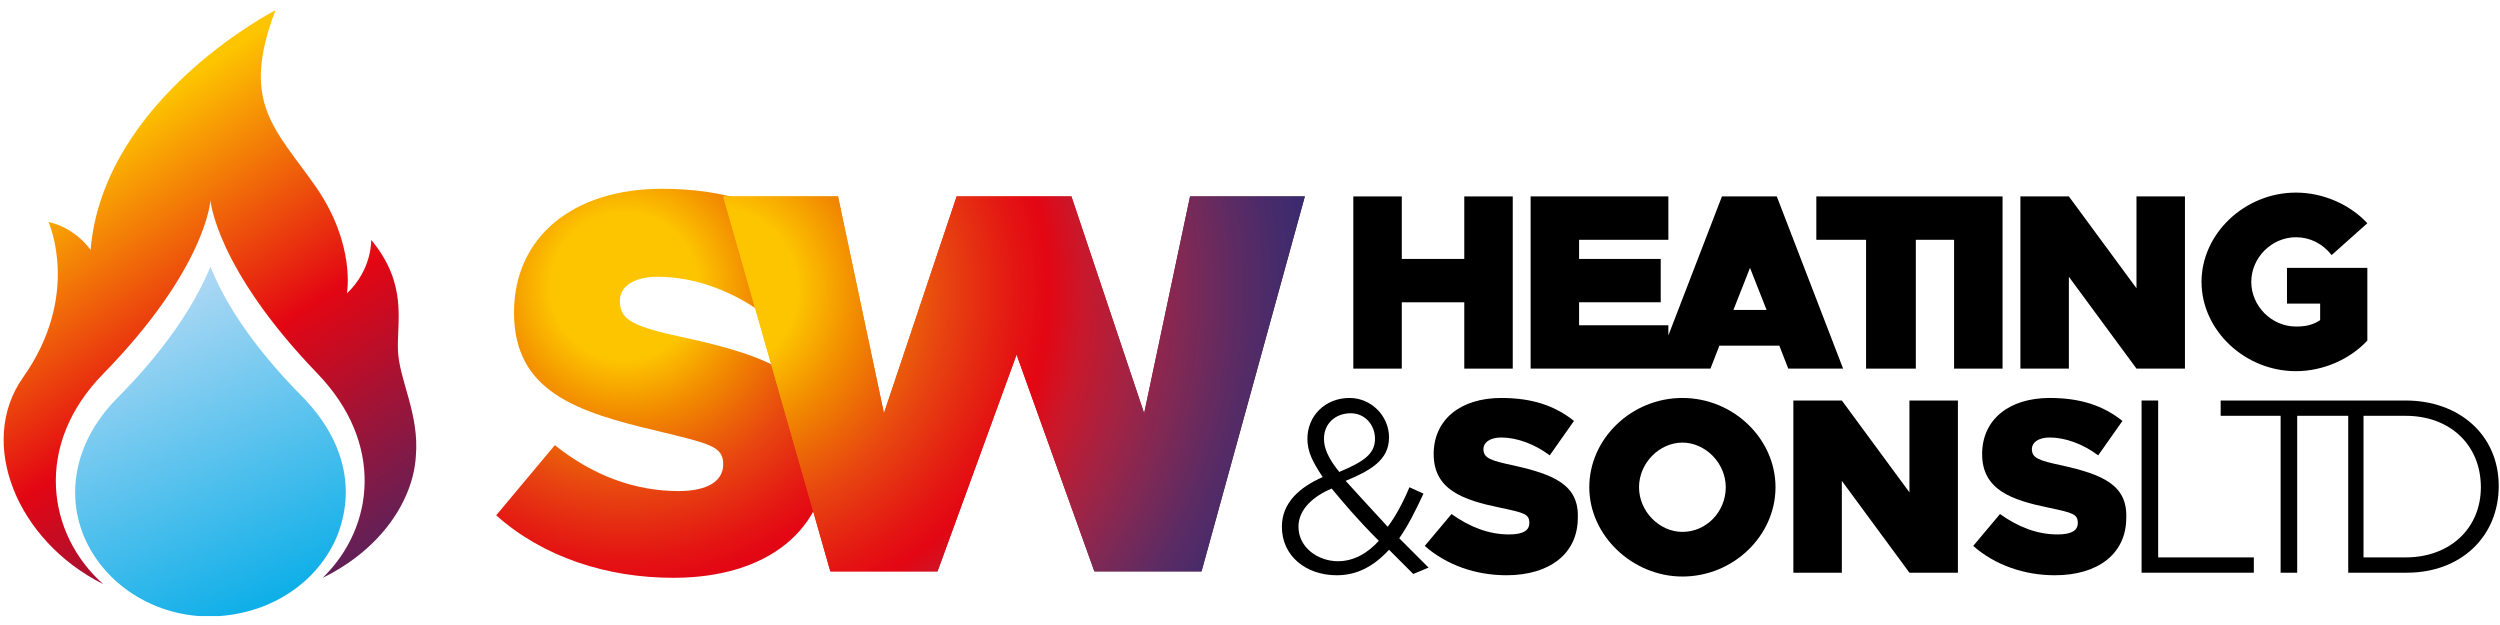
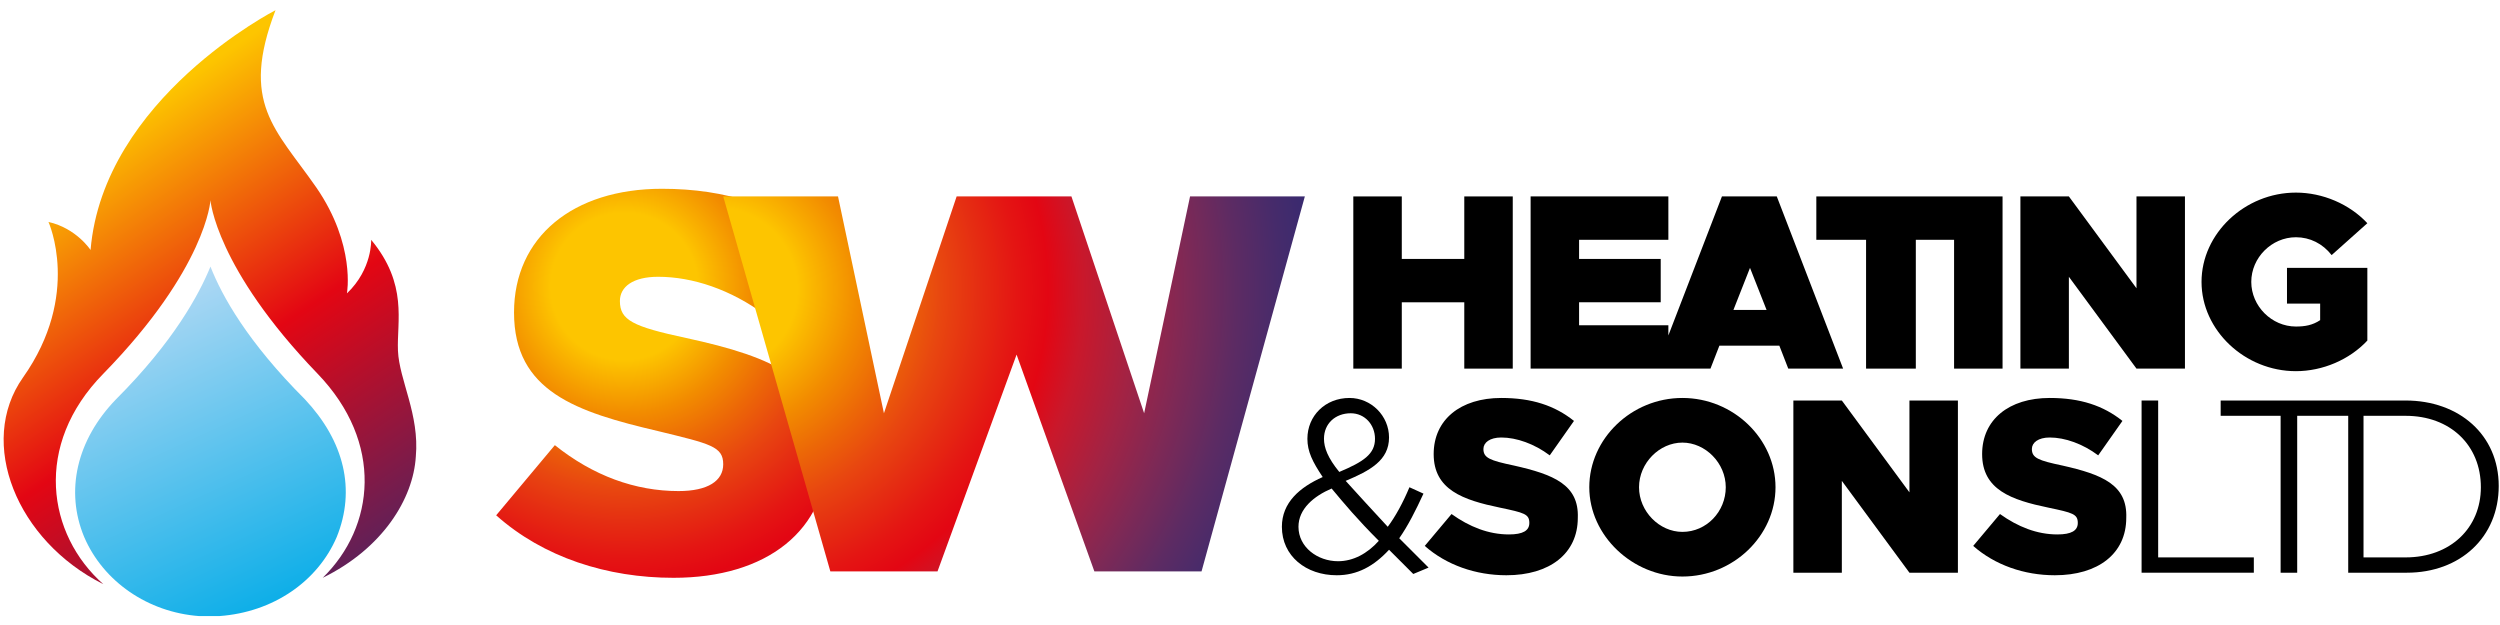
<svg xmlns="http://www.w3.org/2000/svg" width="196" height="49" viewBox="0 0 196 49" fill="none">
  <path d="M26.4 42.1C27.9 38.4 27 34.6 23.9 31.3C19.4 26.8 17.4 23.2 16.5 20.9C15.6 23.1 13.6 26.8 9.1 31.3C6 34.5 5.1 38.5 6.6 42.1C8.1 45.6 11.6 48 15.6 48.3C15.9 48.3 16.1 48.3 16.4 48.3C16.7 48.3 16.9 48.3 17.2 48.3C21.4 48 24.9 45.6 26.4 42.1Z" fill="url(#paint0_linear)" />
  <path d="M31.2 27.5C31.1 25.2 32 22.3 29.1 18.8C29.1 18.8 29.2 21.1 27.2 23C27.2 23 27.9 19.2 24.8 14.7C21.6 10.1 18.8 8.1 21.6 0.8C21.6 0.8 8.1 7.7 7.1 19.6C7.1 19.6 6 17.9 3.8 17.4C3.8 17.4 6.4 23.1 1.8 29.6C-1.8 34.7 1.3 42.4 8.1 45.8C3.7 41.9 2.6 34.9 8.1 29.3C16.2 21 16.5 15.7 16.5 15.7C16.5 15.7 16.9 21 24.9 29.3C30.1 34.7 29.4 41.3 25.3 45.3C30 43 32.4 39.1 32.6 35.8C32.9 32.5 31.3 29.8 31.2 27.5Z" fill="url(#paint1_linear)" />
-   <path d="M38.9 40.4L43.5 34.9C46.5 37.3 49.8 38.5 53.2 38.5C55.5 38.5 56.7 37.7 56.7 36.4C56.7 35 55.7 34.8 51.6 33.8C45.2 32.3 40.3 30.7 40.3 24.5C40.3 18.6 44.9 14.8 51.9 14.8C57 14.8 61 16.2 64.2 18.8L60 24.7C57.3 22.7 54.3 21.7 51.6 21.7C49.6 21.7 48.6 22.5 48.6 23.6C48.6 25.1 49.6 25.6 53.8 26.5C60.7 28 64.9 29.8 64.9 35.4C64.9 41.6 60.1 45.3 52.8 45.3C47.6 45.3 42.6 43.7 38.9 40.4Z" fill="url(#paint2_radial)" />
-   <path d="M56.7 15.4H65.7L69.3 32.4L75 15.4H84L89.7 32.4L93.3 15.4H102.3L94.2 44.8H85.8L79.7 27.8L73.5 44.8H65.1L56.7 15.4Z" fill="url(#paint3_radial)" />
-   <path d="M56.7 15.4H65.7L69.3 32.4L75 15.4H84L89.7 32.4L93.3 15.4H102.3L94.2 44.8H85.8L79.7 27.8L73.5 44.8H65.1L56.7 15.4Z" fill="url(#paint4_radial)" />
  <path d="M109.9 23.7H114.8V28.9H118.6V15.4H114.8V20.3H109.9V15.4H106.1V28.9H109.9V23.7Z" fill="black" />
  <path d="M139.3 15.4H135L130.8 26.3V25.5H123.8V23.7H130.2V20.3H123.8V18.8H130.8V15.4H120V28.9H129.8H130.8H134.1L134.8 27.1H139.5L140.2 28.9H144.5L139.3 15.4ZM135.9 24.3L137.2 21L138.5 24.3H135.9Z" fill="black" />
  <path d="M146.3 28.9H150.2V18.8H153.2V28.9H157V15.4H154.1H153.2H142.4V18.8H146.3V28.9Z" fill="black" />
  <path d="M171.3 15.4H167.5V22.6L162.2 15.4H158.4V28.9H162.2V21.7L167.5 28.9H171.3V15.4Z" fill="black" />
  <path d="M180 29.1C182.1 29.1 184.2 28.2 185.6 26.7V21H179.3V23.8H181.9V25.1C181.3 25.5 180.7 25.6 180 25.6C178.1 25.6 176.5 24 176.5 22.1C176.5 20.2 178.1 18.6 180 18.6C181.1 18.6 182.1 19.1 182.8 20L185.6 17.5C184.2 16 182.1 15.1 180 15.1C176 15.1 172.6 18.3 172.6 22.1C172.6 25.9 176 29.1 180 29.1Z" fill="black" />
  <path d="M111.6 38.7L110.5 38.2C110 39.4 109.4 40.5 108.8 41.3C107.5 39.9 106.5 38.8 105.5 37.7C107.4 36.9 108.9 36.1 108.9 34.3C108.9 32.6 107.5 31.2 105.8 31.2C103.9 31.2 102.5 32.6 102.5 34.4C102.5 35.4 102.9 36.2 103.7 37.4C101.9 38.2 100.5 39.4 100.5 41.3C100.5 43.6 102.4 45.1 104.8 45.1C106.4 45.1 107.7 44.4 108.9 43.1L110.8 45L112 44.5C111.2 43.7 110.4 42.9 109.7 42.2C110.4 41.2 111 40 111.6 38.7ZM103.8 34.4C103.8 33.2 104.7 32.4 105.9 32.4C107 32.4 107.8 33.3 107.8 34.4C107.8 35.6 106.9 36.2 105 37C104.1 35.9 103.8 35.1 103.8 34.4ZM104.9 44C103.3 44 101.8 42.9 101.8 41.3C101.8 39.9 103 38.9 104.4 38.3C105.4 39.5 106.4 40.7 108.1 42.4C107.2 43.4 106.1 44 104.9 44Z" fill="black" />
  <path d="M118.7 36.5C116.8 36.1 116.3 35.9 116.3 35.2C116.3 34.7 116.8 34.3 117.7 34.3C118.9 34.3 120.3 34.8 121.5 35.7L123.4 33C121.9 31.8 120.1 31.2 117.7 31.2C114.5 31.2 112.4 32.9 112.4 35.6C112.4 38.4 114.7 39.2 117.6 39.8C119.5 40.2 119.9 40.3 119.9 41C119.9 41.6 119.4 41.9 118.3 41.9C116.7 41.9 115.2 41.3 113.8 40.3L111.7 42.8C113.4 44.3 115.7 45.1 118.1 45.1C121.5 45.1 123.7 43.4 123.7 40.6C123.8 38 121.8 37.2 118.7 36.5Z" fill="black" />
  <path d="M131.9 31.2C127.9 31.2 124.6 34.4 124.6 38.2C124.6 42 128 45.2 131.9 45.2C135.9 45.2 139.2 42 139.2 38.2C139.2 34.4 135.9 31.2 131.9 31.2ZM131.9 41.7C130.1 41.7 128.5 40.1 128.5 38.2C128.5 36.3 130.1 34.7 131.9 34.7C133.7 34.7 135.3 36.3 135.3 38.2C135.3 40.1 133.8 41.7 131.9 41.7Z" fill="black" />
  <path d="M149.7 38.6L144.4 31.4H140.6V44.9H144.4V37.7L149.7 44.9H153.5V31.4H149.7V38.6Z" fill="black" />
  <path d="M161.699 36.5C159.799 36.1 159.299 35.9 159.299 35.2C159.299 34.7 159.799 34.3 160.699 34.3C161.899 34.3 163.299 34.8 164.499 35.7L166.399 33C164.899 31.8 163.099 31.2 160.699 31.2C157.499 31.2 155.399 32.9 155.399 35.6C155.399 38.4 157.699 39.2 160.599 39.8C162.499 40.2 162.899 40.3 162.899 41C162.899 41.6 162.399 41.9 161.299 41.9C159.699 41.9 158.199 41.3 156.799 40.3L154.699 42.8C156.399 44.3 158.699 45.1 161.099 45.1C164.499 45.1 166.699 43.4 166.699 40.6C166.799 38 164.799 37.2 161.699 36.5Z" fill="black" />
  <path d="M169.2 31.4H167.9V44.9H176.7V43.7H169.2V31.4Z" fill="black" />
  <path d="M188.6 31.4H184.7H184.1H174.1V32.6H178.8V44.9H180.1V32.6H184.1V44.9H188.7C192.9 44.9 195.9 42.1 195.9 38.1C195.9 34.1 192.8 31.4 188.6 31.4ZM188.6 43.7H185.3V32.6H188.6C192.1 32.6 194.5 34.9 194.5 38.2C194.5 41.4 192.1 43.7 188.6 43.7Z" fill="black" />
+   <path d="M38.9 40.4L43.5 34.9C46.5 37.3 49.8 38.5 53.2 38.5C55.5 38.5 56.7 37.7 56.7 36.4C56.7 35 55.7 34.8 51.6 33.8C45.2 32.3 40.3 30.7 40.3 24.5C40.3 18.6 44.9 14.8 51.9 14.8C57 14.8 61 16.2 64.2 18.8L60 24.7C57.3 22.7 54.3 21.7 51.6 21.7C49.6 21.7 48.6 22.5 48.6 23.6C48.6 25.1 49.6 25.6 53.8 26.5C60.7 28 64.9 29.8 64.9 35.4C64.9 41.6 60.1 45.3 52.8 45.3C47.6 45.3 42.6 43.7 38.9 40.4Z" fill="url(#paint2_radial)" />
+   <path d="M56.7 15.4H65.7L69.3 32.4L75 15.4H84L89.7 32.4L93.3 15.4H102.3L94.2 44.8H85.8L79.7 27.8L73.5 44.8H65.1L56.7 15.4Z" fill="url(#paint3_radial)" />
  <defs>
    <linearGradient id="paint0_linear" x1="9.65" y1="23.61" x2="23.281" y2="53.397" gradientUnits="userSpaceOnUse">
      <stop stop-color="#B2D9F4" />
      <stop offset="0.871" stop-color="#00ABE7" />
    </linearGradient>
    <linearGradient id="paint1_linear" x1="1.471" y1="5.091" x2="31.324" y2="49.737" gradientUnits="userSpaceOnUse">
      <stop offset="0.152" stop-color="#FDC500" />
      <stop offset="0.528" stop-color="#E30613" />
      <stop offset="1" stop-color="#312A71" />
    </linearGradient>
    <radialGradient id="paint2_radial" cx="0" cy="0" r="1" gradientUnits="userSpaceOnUse" gradientTransform="translate(48.9327 22.4396) scale(47.2208)">
      <stop offset="0.122" stop-color="#FDC500" />
      <stop offset="0.147" stop-color="#FAB500" />
      <stop offset="0.212" stop-color="#F28C00" />
      <stop offset="0.277" stop-color="#EC6707" />
      <stop offset="0.339" stop-color="#E84610" />
      <stop offset="0.397" stop-color="#E52C12" />
      <stop offset="0.451" stop-color="#E41513" />
      <stop offset="0.497" stop-color="#E30613" />
      <stop offset="0.557" stop-color="#C3191E" />
      <stop offset="0.649" stop-color="#952228" />
      <stop offset="0.736" stop-color="#6F272E" />
      <stop offset="0.817" stop-color="#522832" />
      <stop offset="0.891" stop-color="#3D2934" />
      <stop offset="0.954" stop-color="#302934" />
      <stop offset="1" stop-color="#2A2935" />
    </radialGradient>
    <radialGradient id="paint3_radial" cx="0" cy="0" r="1" gradientUnits="userSpaceOnUse" gradientTransform="translate(56.1053 22.6985) scale(52.415)">
      <stop offset="0.122" stop-color="#FDC500" />
      <stop offset="0.147" stop-color="#FAB500" />
      <stop offset="0.212" stop-color="#F28C00" />
      <stop offset="0.277" stop-color="#EC6707" />
      <stop offset="0.339" stop-color="#E84610" />
      <stop offset="0.397" stop-color="#E52C12" />
      <stop offset="0.451" stop-color="#E41513" />
      <stop offset="0.497" stop-color="#E30613" />
-       <stop offset="0.557" stop-color="#C3191E" />
-       <stop offset="0.649" stop-color="#952228" />
-       <stop offset="0.736" stop-color="#6F272E" />
-       <stop offset="0.817" stop-color="#522832" />
-       <stop offset="0.891" stop-color="#3D2934" />
-       <stop offset="0.954" stop-color="#302934" />
-       <stop offset="1" stop-color="#2A2935" />
-     </radialGradient>
-     <radialGradient id="paint4_radial" cx="0" cy="0" r="1" gradientUnits="userSpaceOnUse" gradientTransform="translate(56.1053 22.6985) scale(52.415)">
-       <stop offset="0.122" stop-color="#FDC500" />
-       <stop offset="0.147" stop-color="#FAB500" />
-       <stop offset="0.212" stop-color="#F28C00" />
-       <stop offset="0.277" stop-color="#EC6707" />
-       <stop offset="0.339" stop-color="#E84610" />
-       <stop offset="0.397" stop-color="#E52C12" />
-       <stop offset="0.451" stop-color="#E41513" />
-       <stop offset="0.497" stop-color="#E30613" />
      <stop offset="0.55" stop-color="#C9182B" />
      <stop offset="0.63" stop-color="#A22344" />
      <stop offset="0.707" stop-color="#7D2956" />
      <stop offset="0.778" stop-color="#5D2B63" />
      <stop offset="0.843" stop-color="#462B6B" />
      <stop offset="0.899" stop-color="#372A70" />
      <stop offset="0.939" stop-color="#312A71" />
    </radialGradient>
  </defs>
</svg>
